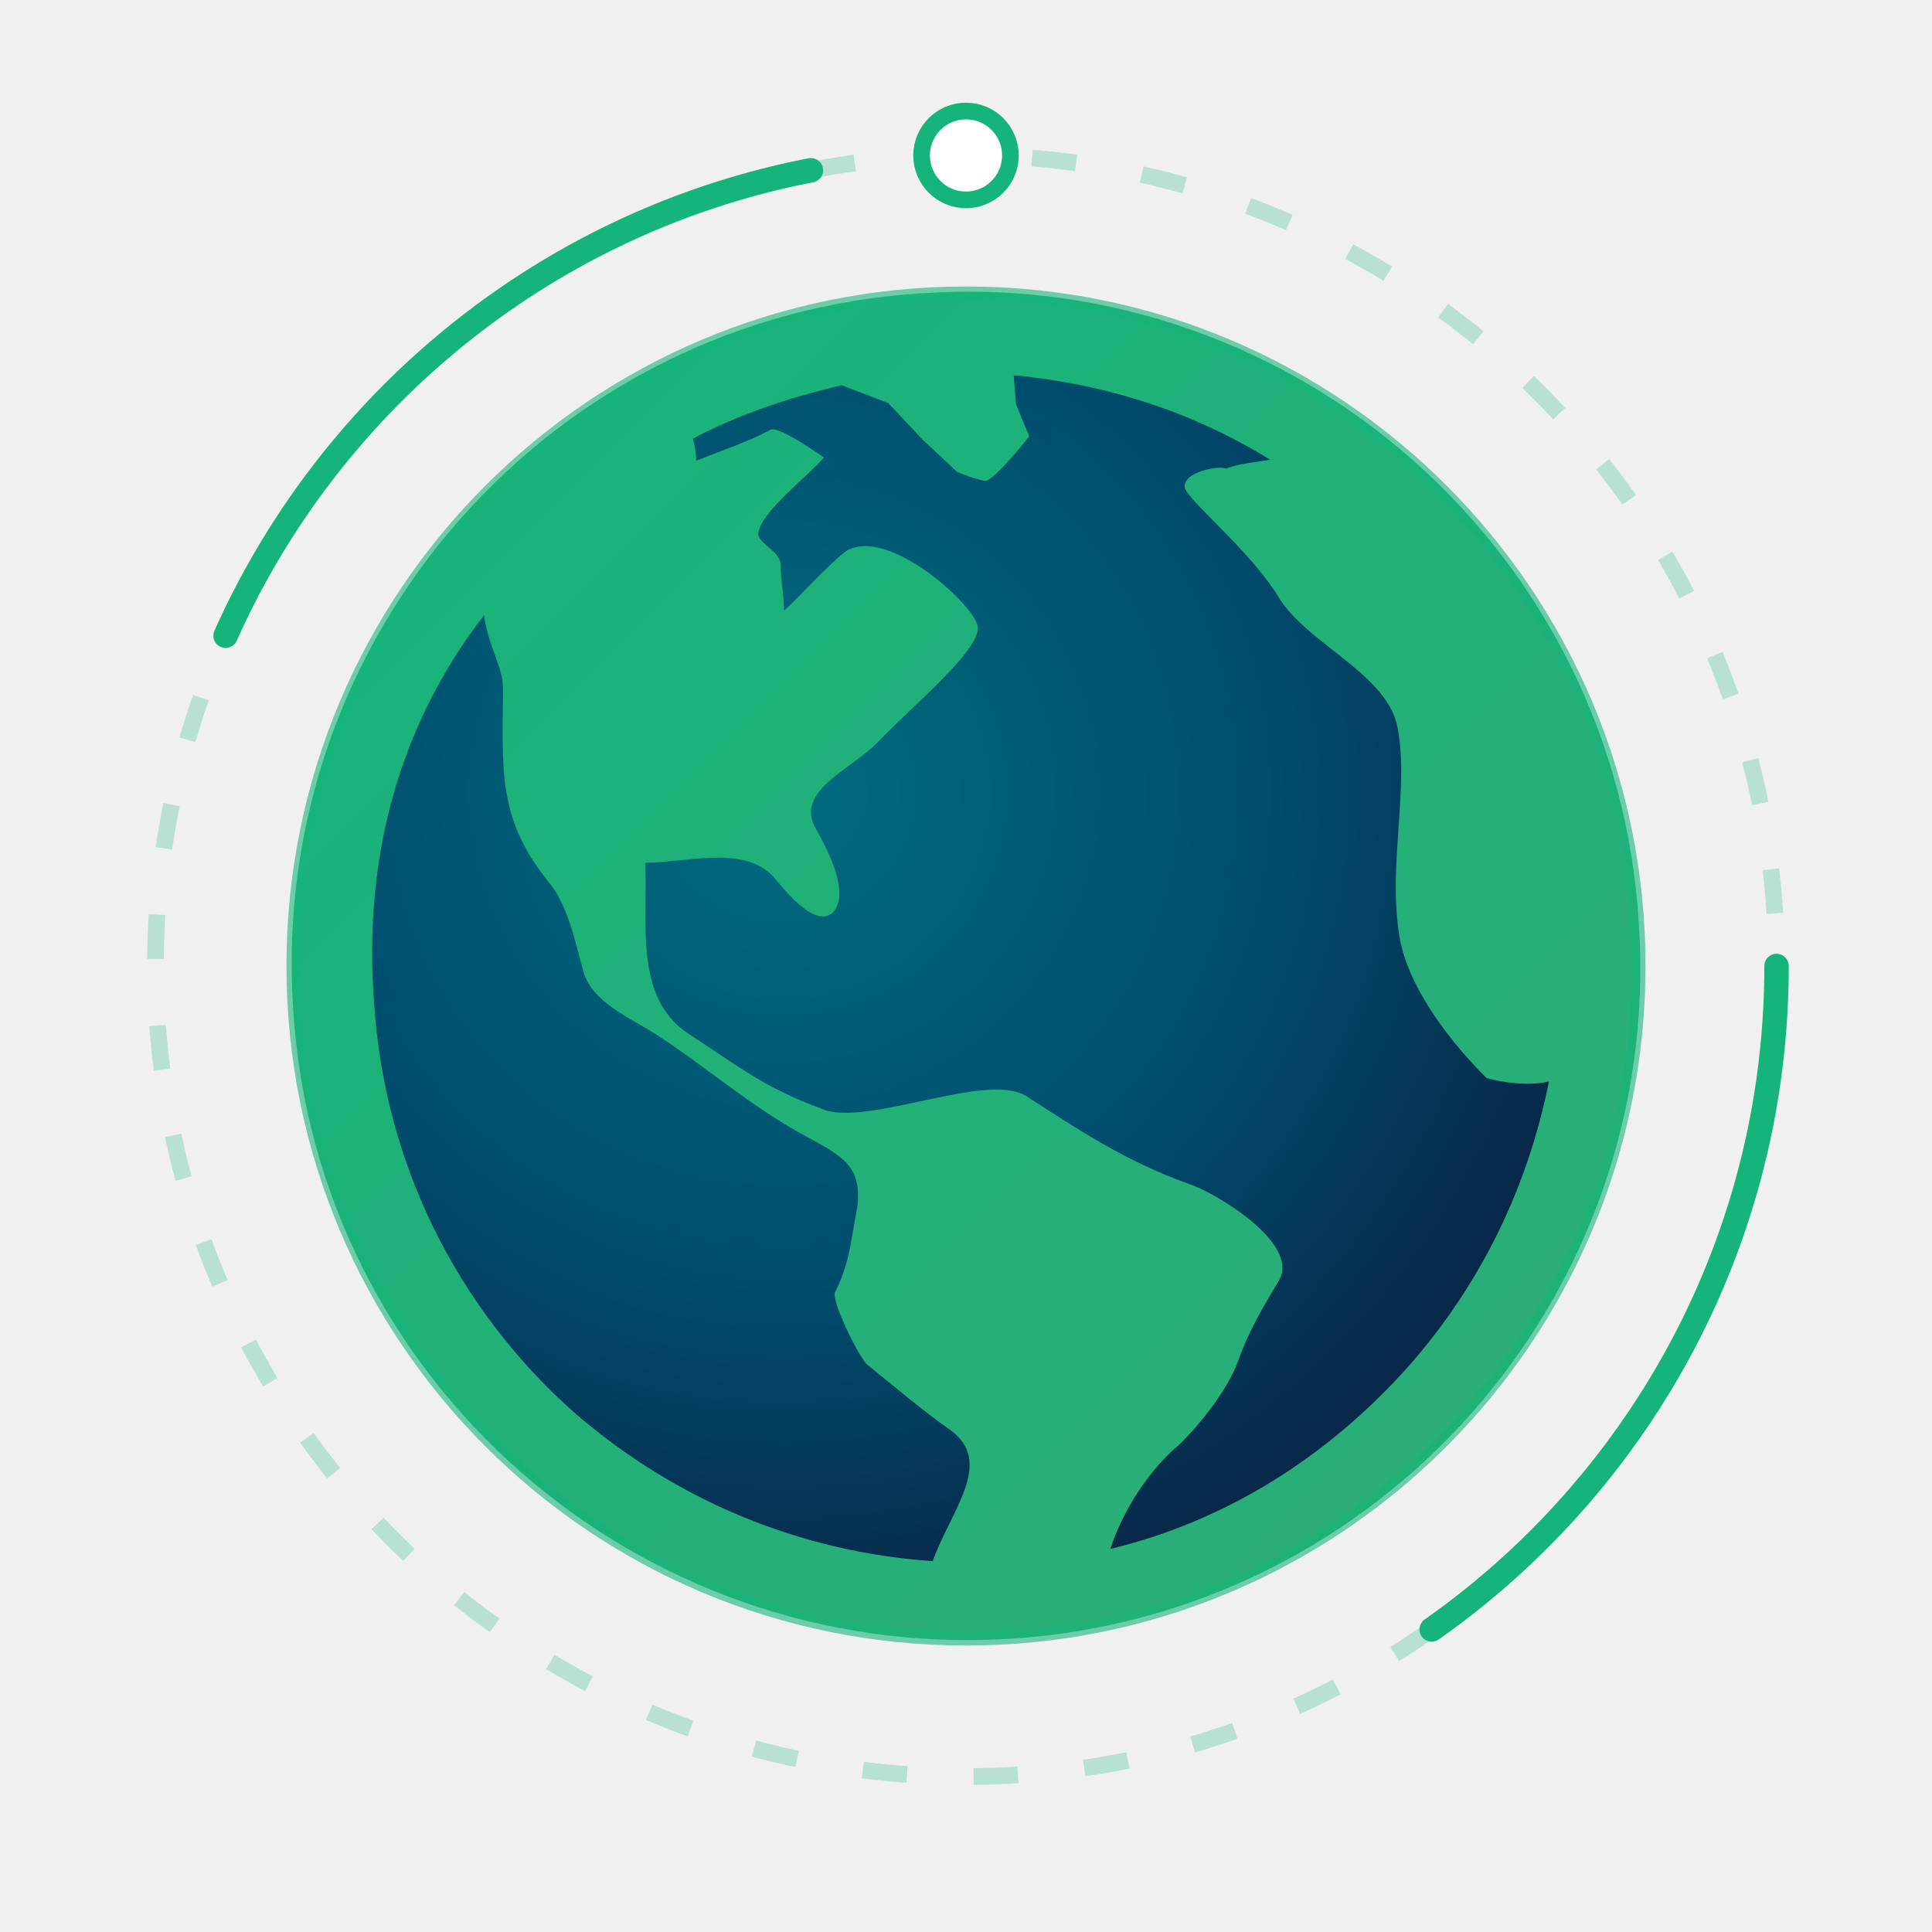
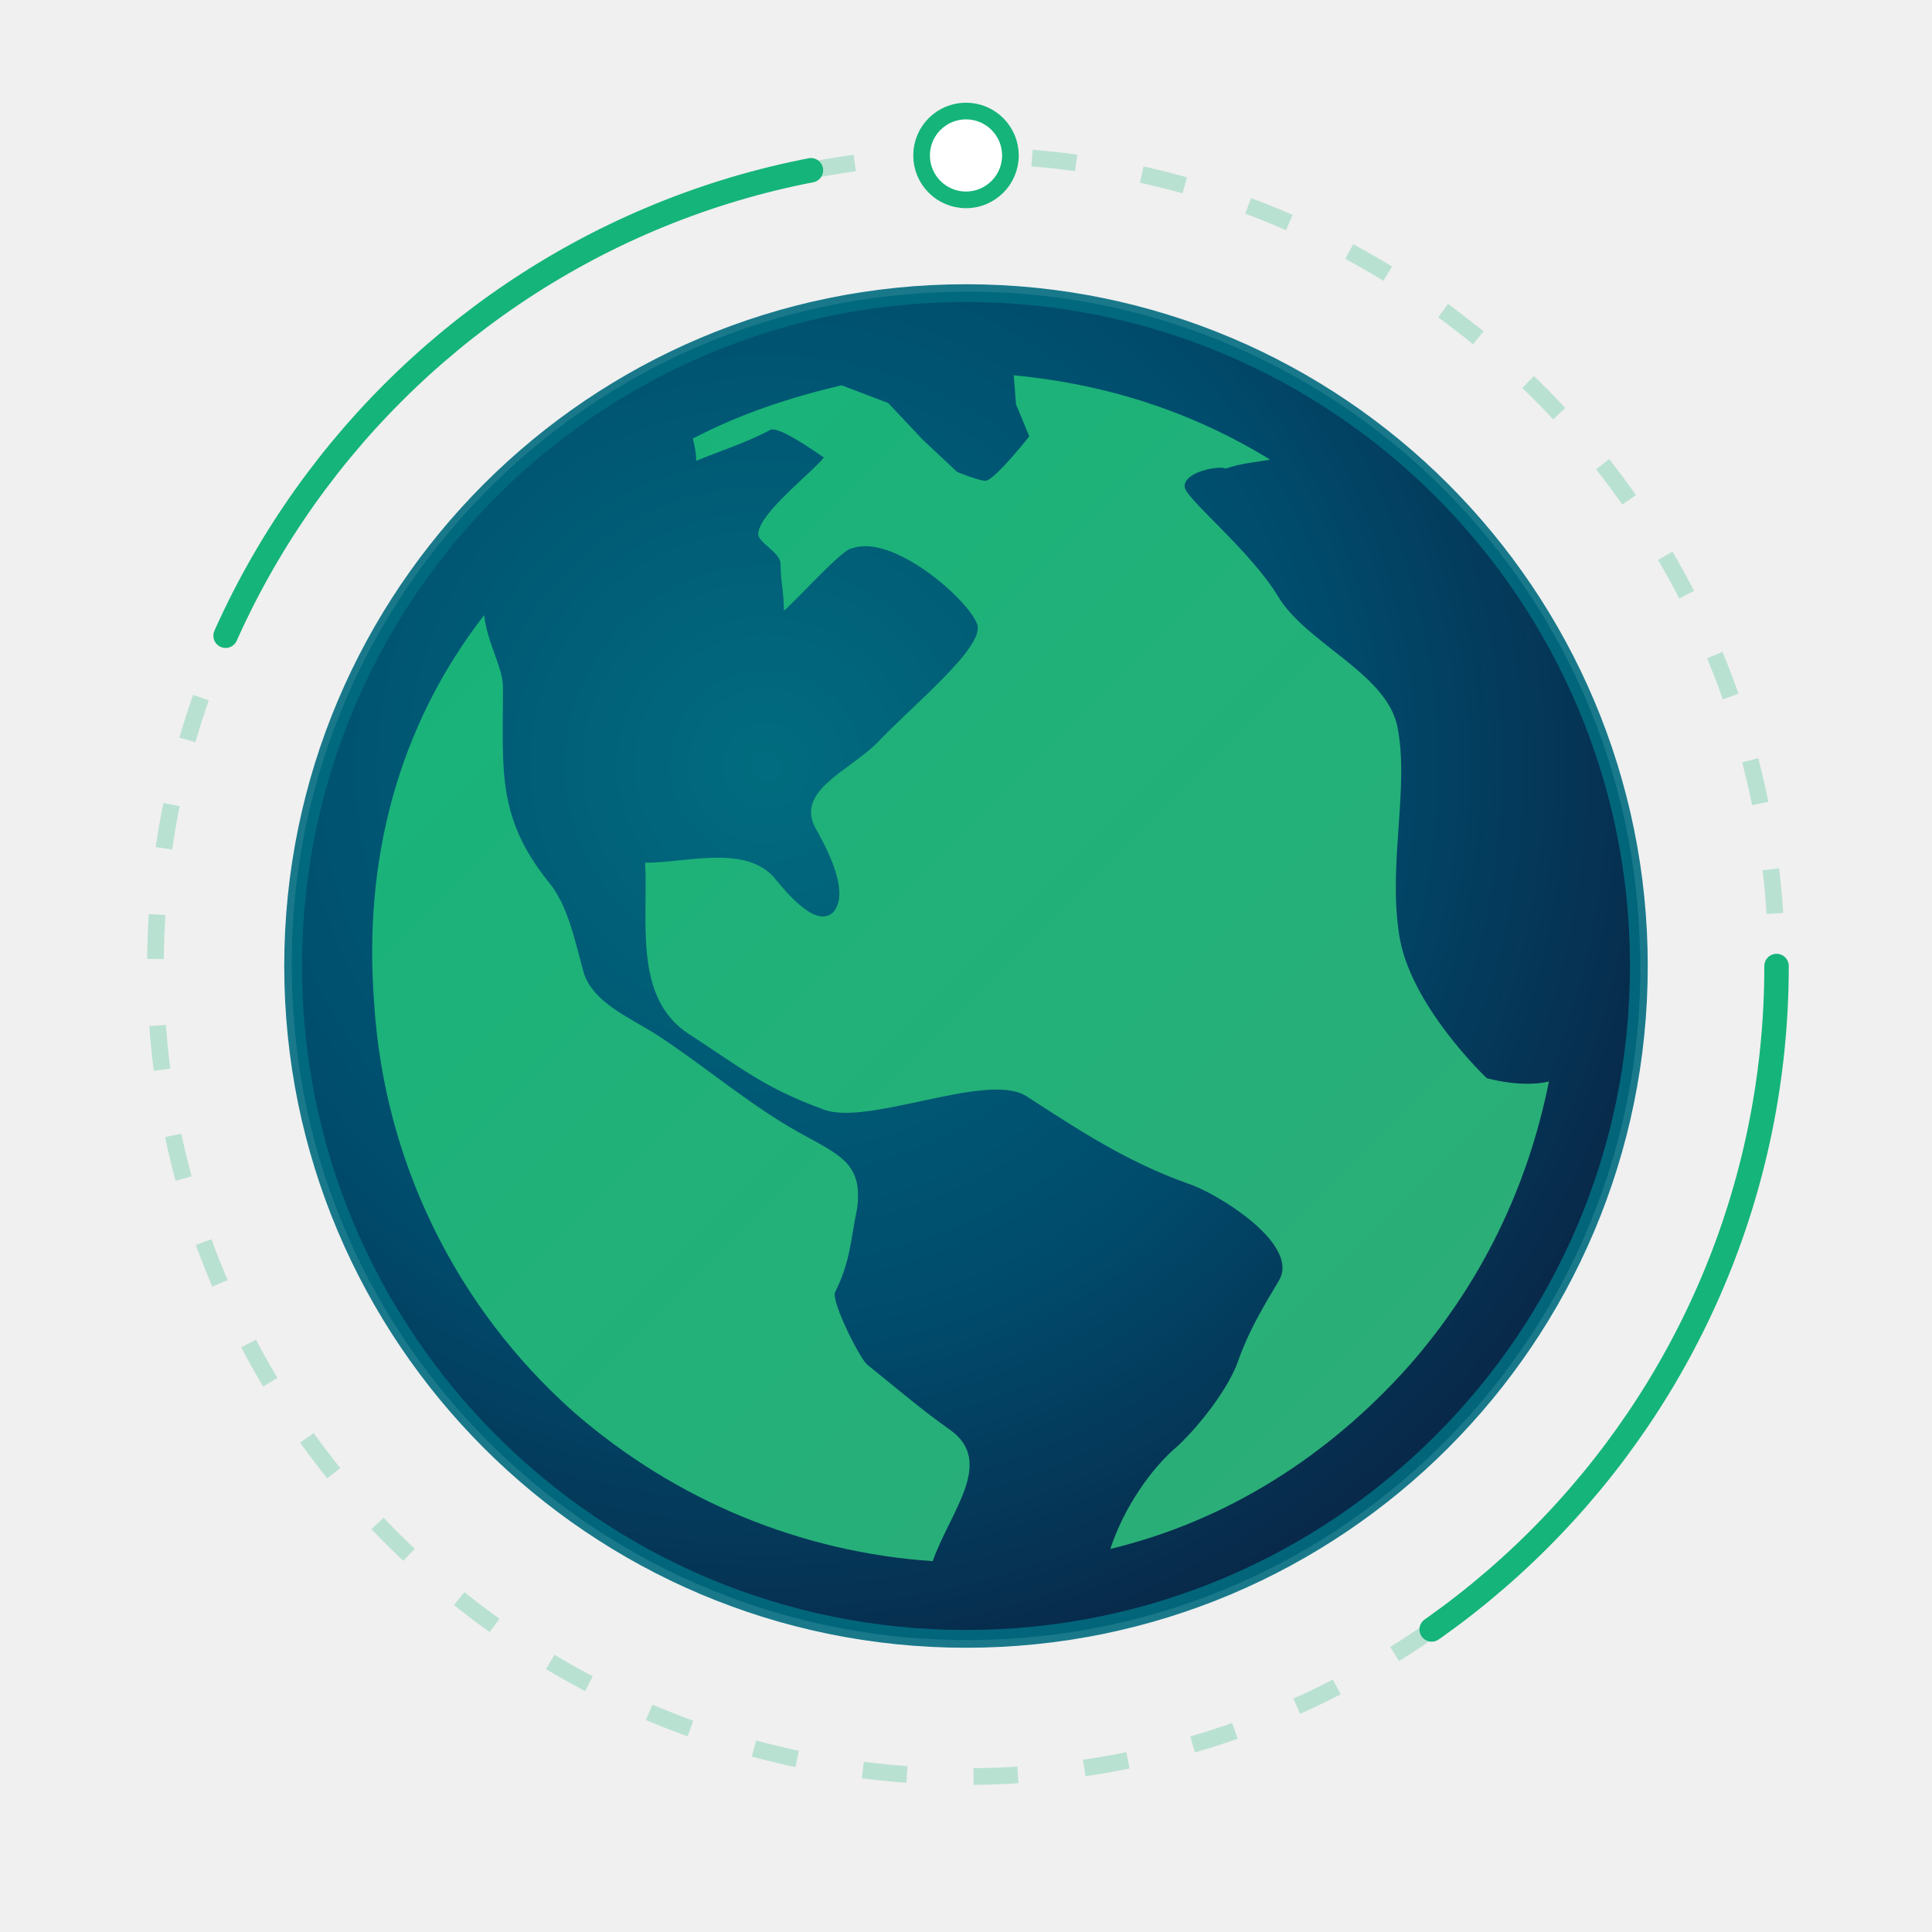
<svg xmlns="http://www.w3.org/2000/svg" viewBox="-86 42 174 174" width="400" height="400" style="background:#080f1d; border-radius: 20px;">
  <defs>
    <radialGradient id="cmOceanGrad" cx="35%" cy="35%" r="70%">
      <stop offset="0%" stop-color="#016c7f" />
      <stop offset="60%" stop-color="#004c6d" />
      <stop offset="100%" stop-color="#08294a" />
    </radialGradient>
    <linearGradient id="cmLandGrad" x1="0%" y1="0%" x2="100%" y2="100%">
      <stop offset="0%" stop-color="#15b47a" />
      <stop offset="100%" stop-color="#2fad78" />
    </linearGradient>
    <style>
      @keyframes orbitSpin {
        0% { transform: rotate(0deg); }
        100% { transform: rotate(360deg); }
      }
      @keyframes planetSpin {
        0% { transform: rotate(0deg); }
        100% { transform: rotate(360deg); }
      }
      .orbit-group {
        transform-origin: 1px 129px;
        animation: orbitSpin 3s linear infinite;
      }
      .globe-group {
        transform-origin: 1px 129px;
        animation: planetSpin 6s linear infinite;
      }
    </style>
  </defs>
  <circle cx="1" cy="129" r="73" fill="none" stroke="rgba(21, 180, 122, 0.25)" stroke-width="1.5" stroke-dasharray="4 6" />
  <g class="orbit-group">
    <circle cx="1" cy="129" r="73" fill="none" stroke="#15b47a" stroke-width="2.2" stroke-dasharray="70 190" stroke-linecap="round" />
    <circle cx="1" cy="56" r="4" fill="#ffffff" stroke="#15b47a" stroke-width="1.5" />
  </g>
  <g class="globe-group">
-     <path d="M4.8,189.6c33.5-2,59-30.9,56.8-64.4c-2-33.5-30.9-59-64.4-56.8c-33.5,2-59,30.9-56.8,64.4C-57.6,166.2-28.7,191.6,4.8,189.6z" fill="url(#cmLandGrad)" />
-     <path d="M-12.6,116.5c-1.7-3.3,3.1-5.1,5.6-7.6c3.1-3.3,9.8-8.7,9-10.7C1.2,96-5.6,90-9.3,91.4c-0.8,0-5.1,4.8-6.1,5.6c0-1.7-0.3-2.6-0.3-4.2c0-1.1-2.2-2-2-2.8c0.2-1.9,4.8-5.4,5.9-6.8c-0.9-0.6-4-2.8-4.8-2.5c-2,1.1-4.5,1.9-6.7,2.8c0-0.8-0.2-1.6-0.3-2c4.2-2.2,8.7-3.7,13.4-4.8l4.2,1.6l3.1,3.3l3.1,2.9c0,0,1.9,0.8,2.6,0.8c0.9-0.2,3.9-4,3.9-4l-1.2-2.9l-0.2-2.6c8.4,0.8,16.1,3.3,23.1,7.6c-1.1,0.2-2.6,0.3-4,0.8c-0.6-0.3-3.9,0.3-3.7,1.7c0.2,1.1,5.9,5.7,8.4,9.8c2.5,4.2,9.5,6.8,10.7,11.5c1.2,5.4-0.8,12.4,0.2,18.9c0.9,6.4,7.9,13,7.9,13s3.1,0.9,5.6,0.3c-1.9,9.5-6.1,18.2-12.6,25.6c-7.3,8.2-16.5,14-26.9,16.5c1.2-3.7,3.7-7.3,6.1-9.3c2-1.9,4.5-5.1,5.4-7.6c0.9-2.6,2.2-4.8,3.7-7.3c1.9-3.3-5.7-7.9-8.2-8.7c-5.6-2-9.8-4.8-14.6-7.9c-3.6-2.2-14.3,2.8-18.3,1.2c-5.4-2-7.3-3.7-12.1-6.8c-5-3.3-3.6-10.2-3.9-15.4c3.7,0,8.8-1.6,11.5,1.2c0.8,0.9,3.7,4.8,5.4,3.3C-9.2,122.3-12,117.6-12.6,116.5z M-42.4,97.4c0.3,2.6,1.7,4.7,1.7,6.5c0,7.3-0.6,11.6,4,17.4c1.9,2.2,2.5,5.6,3.3,8.4c0.9,2.6,4,3.9,6.4,5.4c4.5,2.9,8.8,6.7,13.7,9.3c3.1,1.7,5,2.6,4.5,6.4c-0.6,2.9-0.6,4.8-2,7.6c-0.3,0.9,2.2,5.9,2.9,6.5c2.5,2,4.8,4,7.5,5.9c4,2.9,0,7.3-1.6,11.8c-11.8-0.8-23.1-5.4-32.3-13.4c-10.7-9.5-17.1-22.7-18-36.8C-53.3,119.5-50.2,107.5-42.4,97.4z" fill="url(#cmOceanGrad)" />
-     <circle cx="1" cy="129" r="60.6" fill="none" stroke="#15b47a" stroke-width="1.2" opacity="0.6" />
+     <path d="M4.8,189.6c33.5-2,59-30.9,56.8-64.4c-2-33.5-30.9-59-64.4-56.8c-33.5,2-59,30.9-56.8,64.4C-57.6,166.2-28.7,191.6,4.8,189.6z" fill="url(#cmOceanGrad)" />
+     <path d="M-12.6,116.5c-1.7-3.3,3.1-5.1,5.6-7.6c3.1-3.3,9.8-8.7,9-10.7C1.2,96-5.6,90-9.3,91.4c-0.8,0-5.1,4.8-6.1,5.6c0-1.7-0.3-2.6-0.3-4.2c0-1.1-2.2-2-2-2.8c0.2-1.9,4.8-5.4,5.9-6.8c-0.9-0.6-4-2.8-4.8-2.5c-2,1.1-4.5,1.9-6.7,2.8c0-0.8-0.2-1.6-0.3-2c4.2-2.2,8.7-3.7,13.4-4.8l4.2,1.6l3.1,3.3l3.1,2.9c0,0,1.9,0.8,2.6,0.8c0.9-0.2,3.9-4,3.9-4l-1.2-2.9l-0.2-2.6c8.4,0.8,16.1,3.3,23.1,7.6c-1.1,0.2-2.6,0.3-4,0.8c-0.6-0.3-3.9,0.3-3.7,1.7c0.2,1.1,5.9,5.7,8.4,9.8c2.5,4.2,9.5,6.8,10.7,11.5c1.2,5.4-0.8,12.4,0.2,18.9c0.9,6.4,7.9,13,7.9,13s3.1,0.9,5.6,0.3c-1.9,9.5-6.1,18.2-12.6,25.6c-7.3,8.2-16.5,14-26.9,16.5c1.2-3.7,3.7-7.3,6.1-9.3c2-1.9,4.5-5.1,5.4-7.6c0.9-2.6,2.2-4.8,3.7-7.3c1.9-3.3-5.7-7.9-8.2-8.7c-5.6-2-9.8-4.8-14.6-7.9c-3.6-2.2-14.3,2.8-18.3,1.2c-5.4-2-7.3-3.7-12.1-6.8c-5-3.3-3.6-10.2-3.9-15.4c3.7,0,8.8-1.6,11.5,1.2c0.8,0.9,3.7,4.8,5.4,3.3C-9.2,122.3-12,117.6-12.6,116.5z M-42.4,97.4c0.3,2.6,1.7,4.7,1.7,6.5c0,7.3-0.6,11.6,4,17.4c1.9,2.2,2.5,5.6,3.3,8.4c0.9,2.6,4,3.9,6.4,5.4c4.5,2.9,8.8,6.7,13.7,9.3c3.1,1.7,5,2.6,4.5,6.4c-0.6,2.9-0.6,4.8-2,7.6c-0.3,0.9,2.2,5.9,2.9,6.5c2.5,2,4.8,4,7.5,5.9c4,2.9,0,7.3-1.6,11.8c-11.8-0.8-23.1-5.4-32.3-13.4c-10.7-9.5-17.1-22.7-18-36.8C-53.3,119.5-50.2,107.5-42.4,97.4z" fill="url(#cmLandGrad)" />
+     <circle cx="1" cy="129" r="60.6" fill="none" stroke="#016c7f" stroke-width="1.6" opacity="0.9" />
  </g>
</svg>
